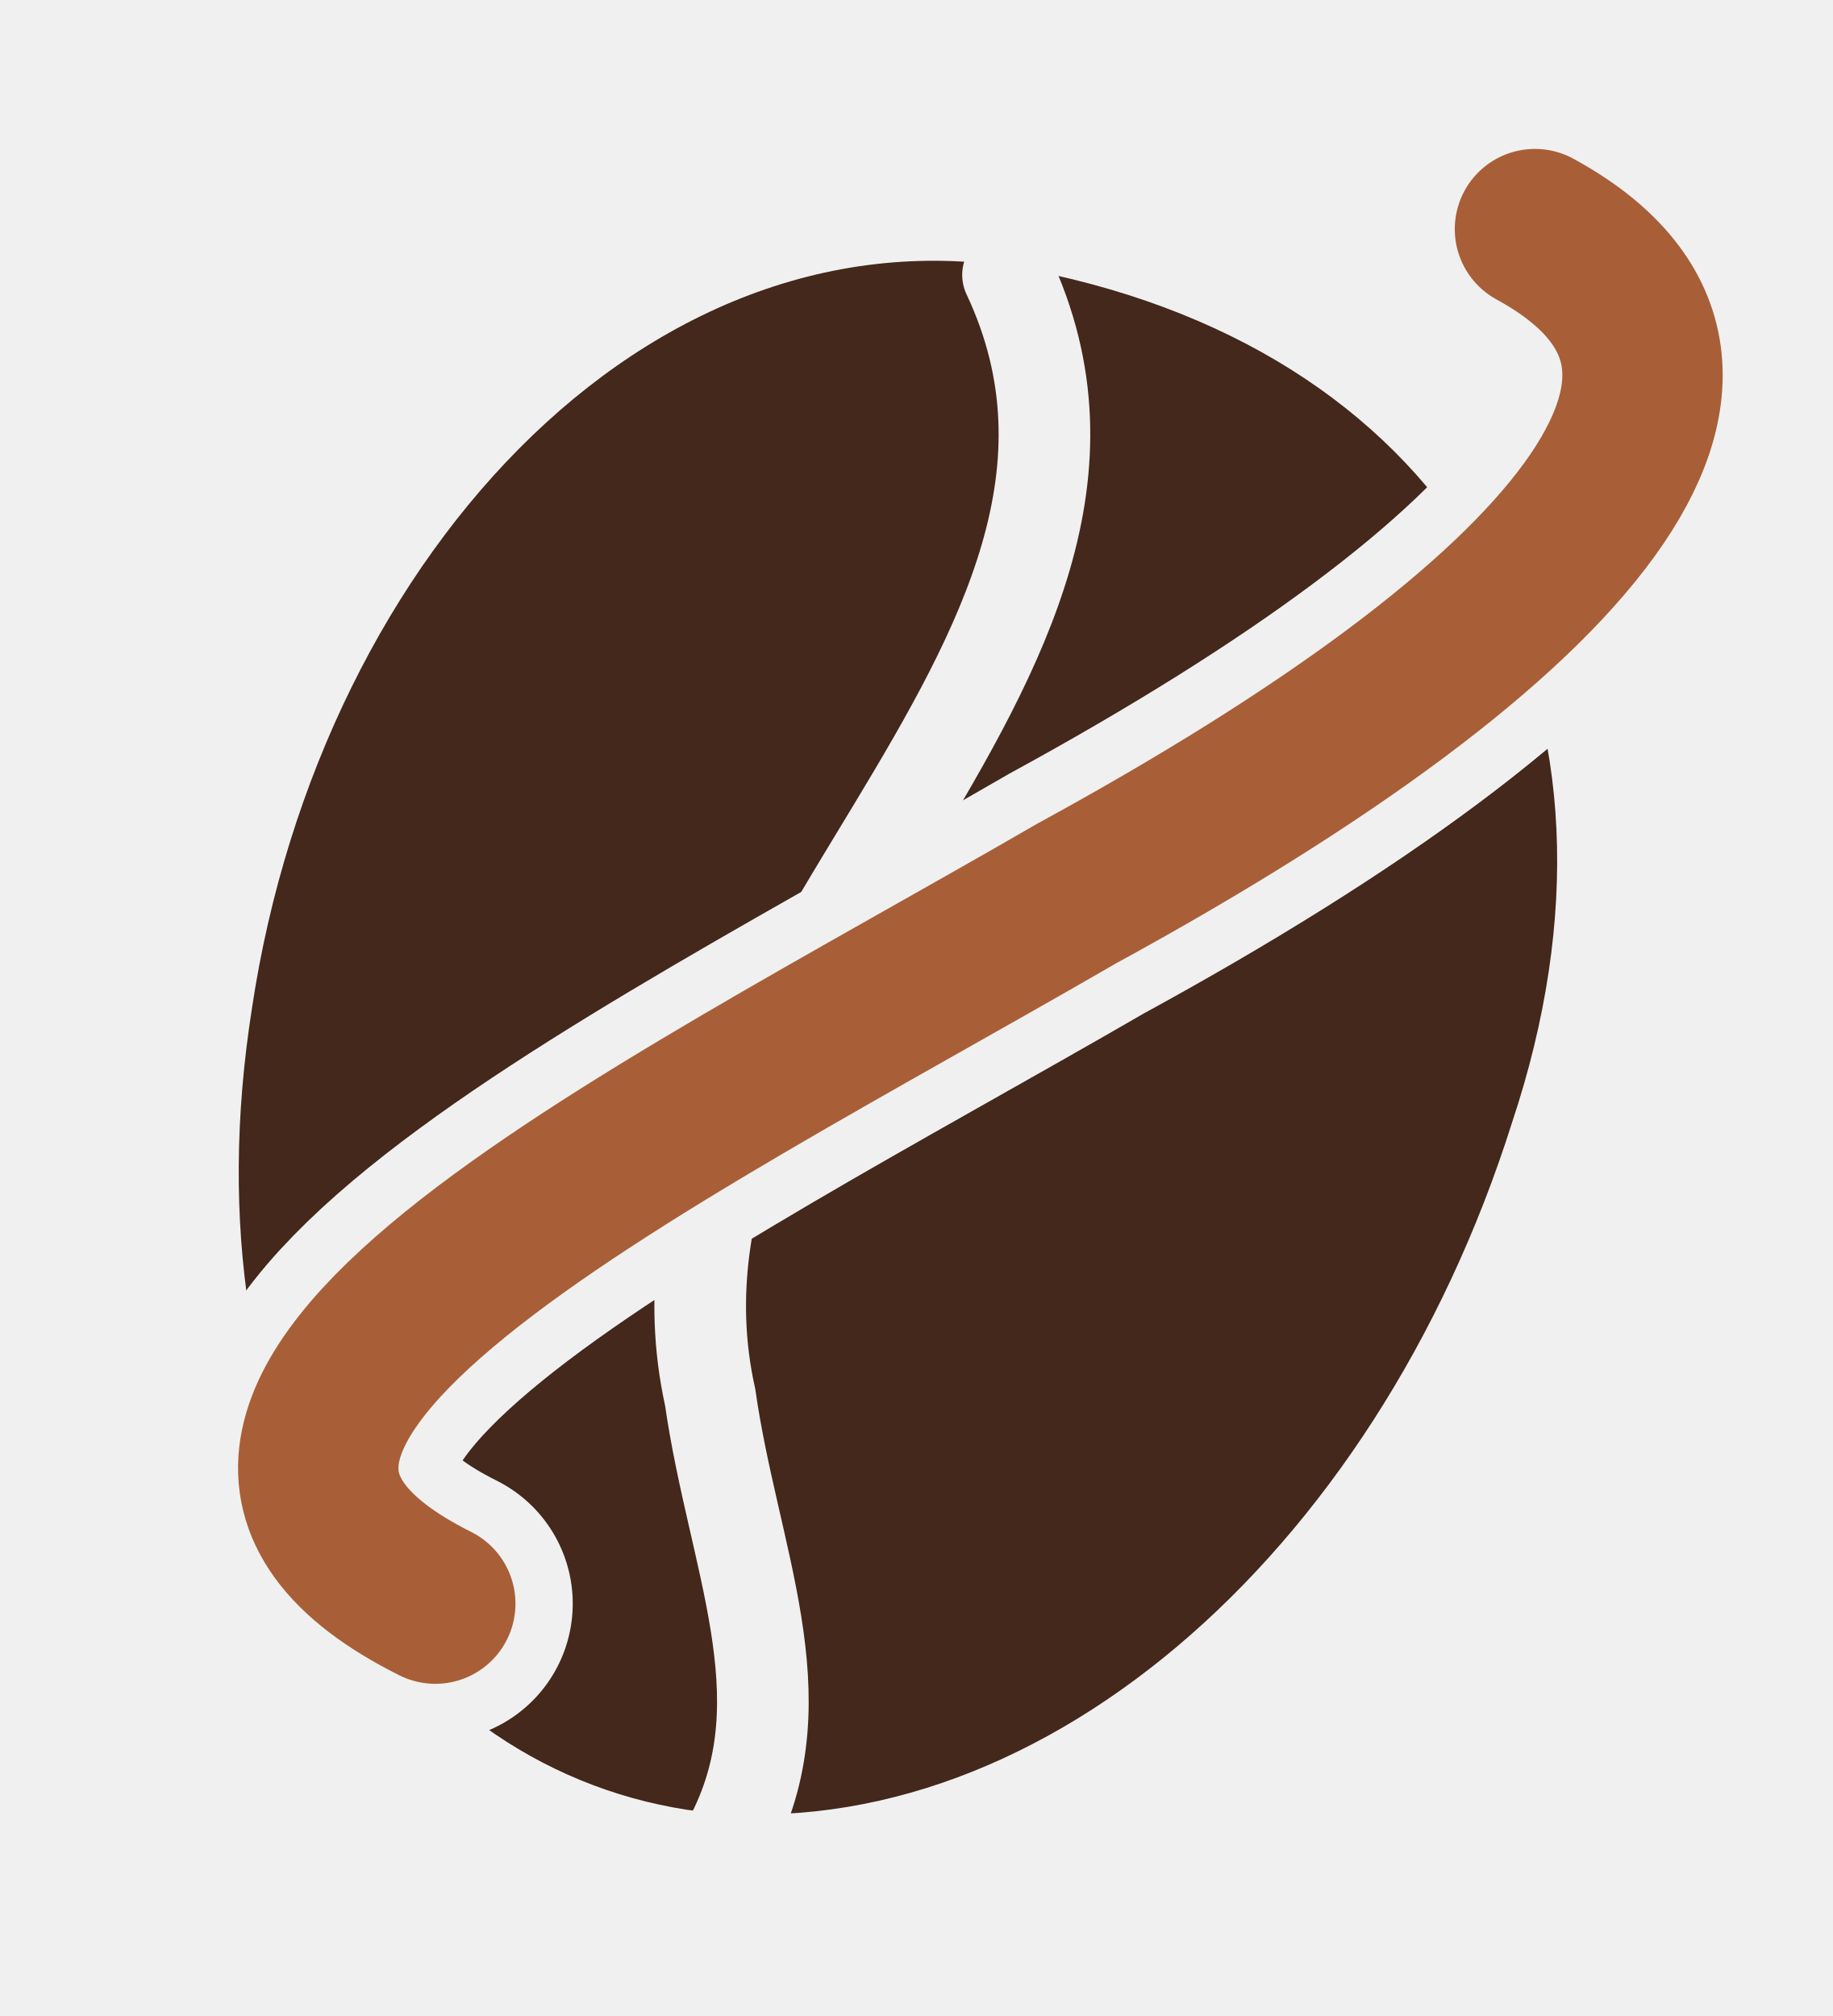
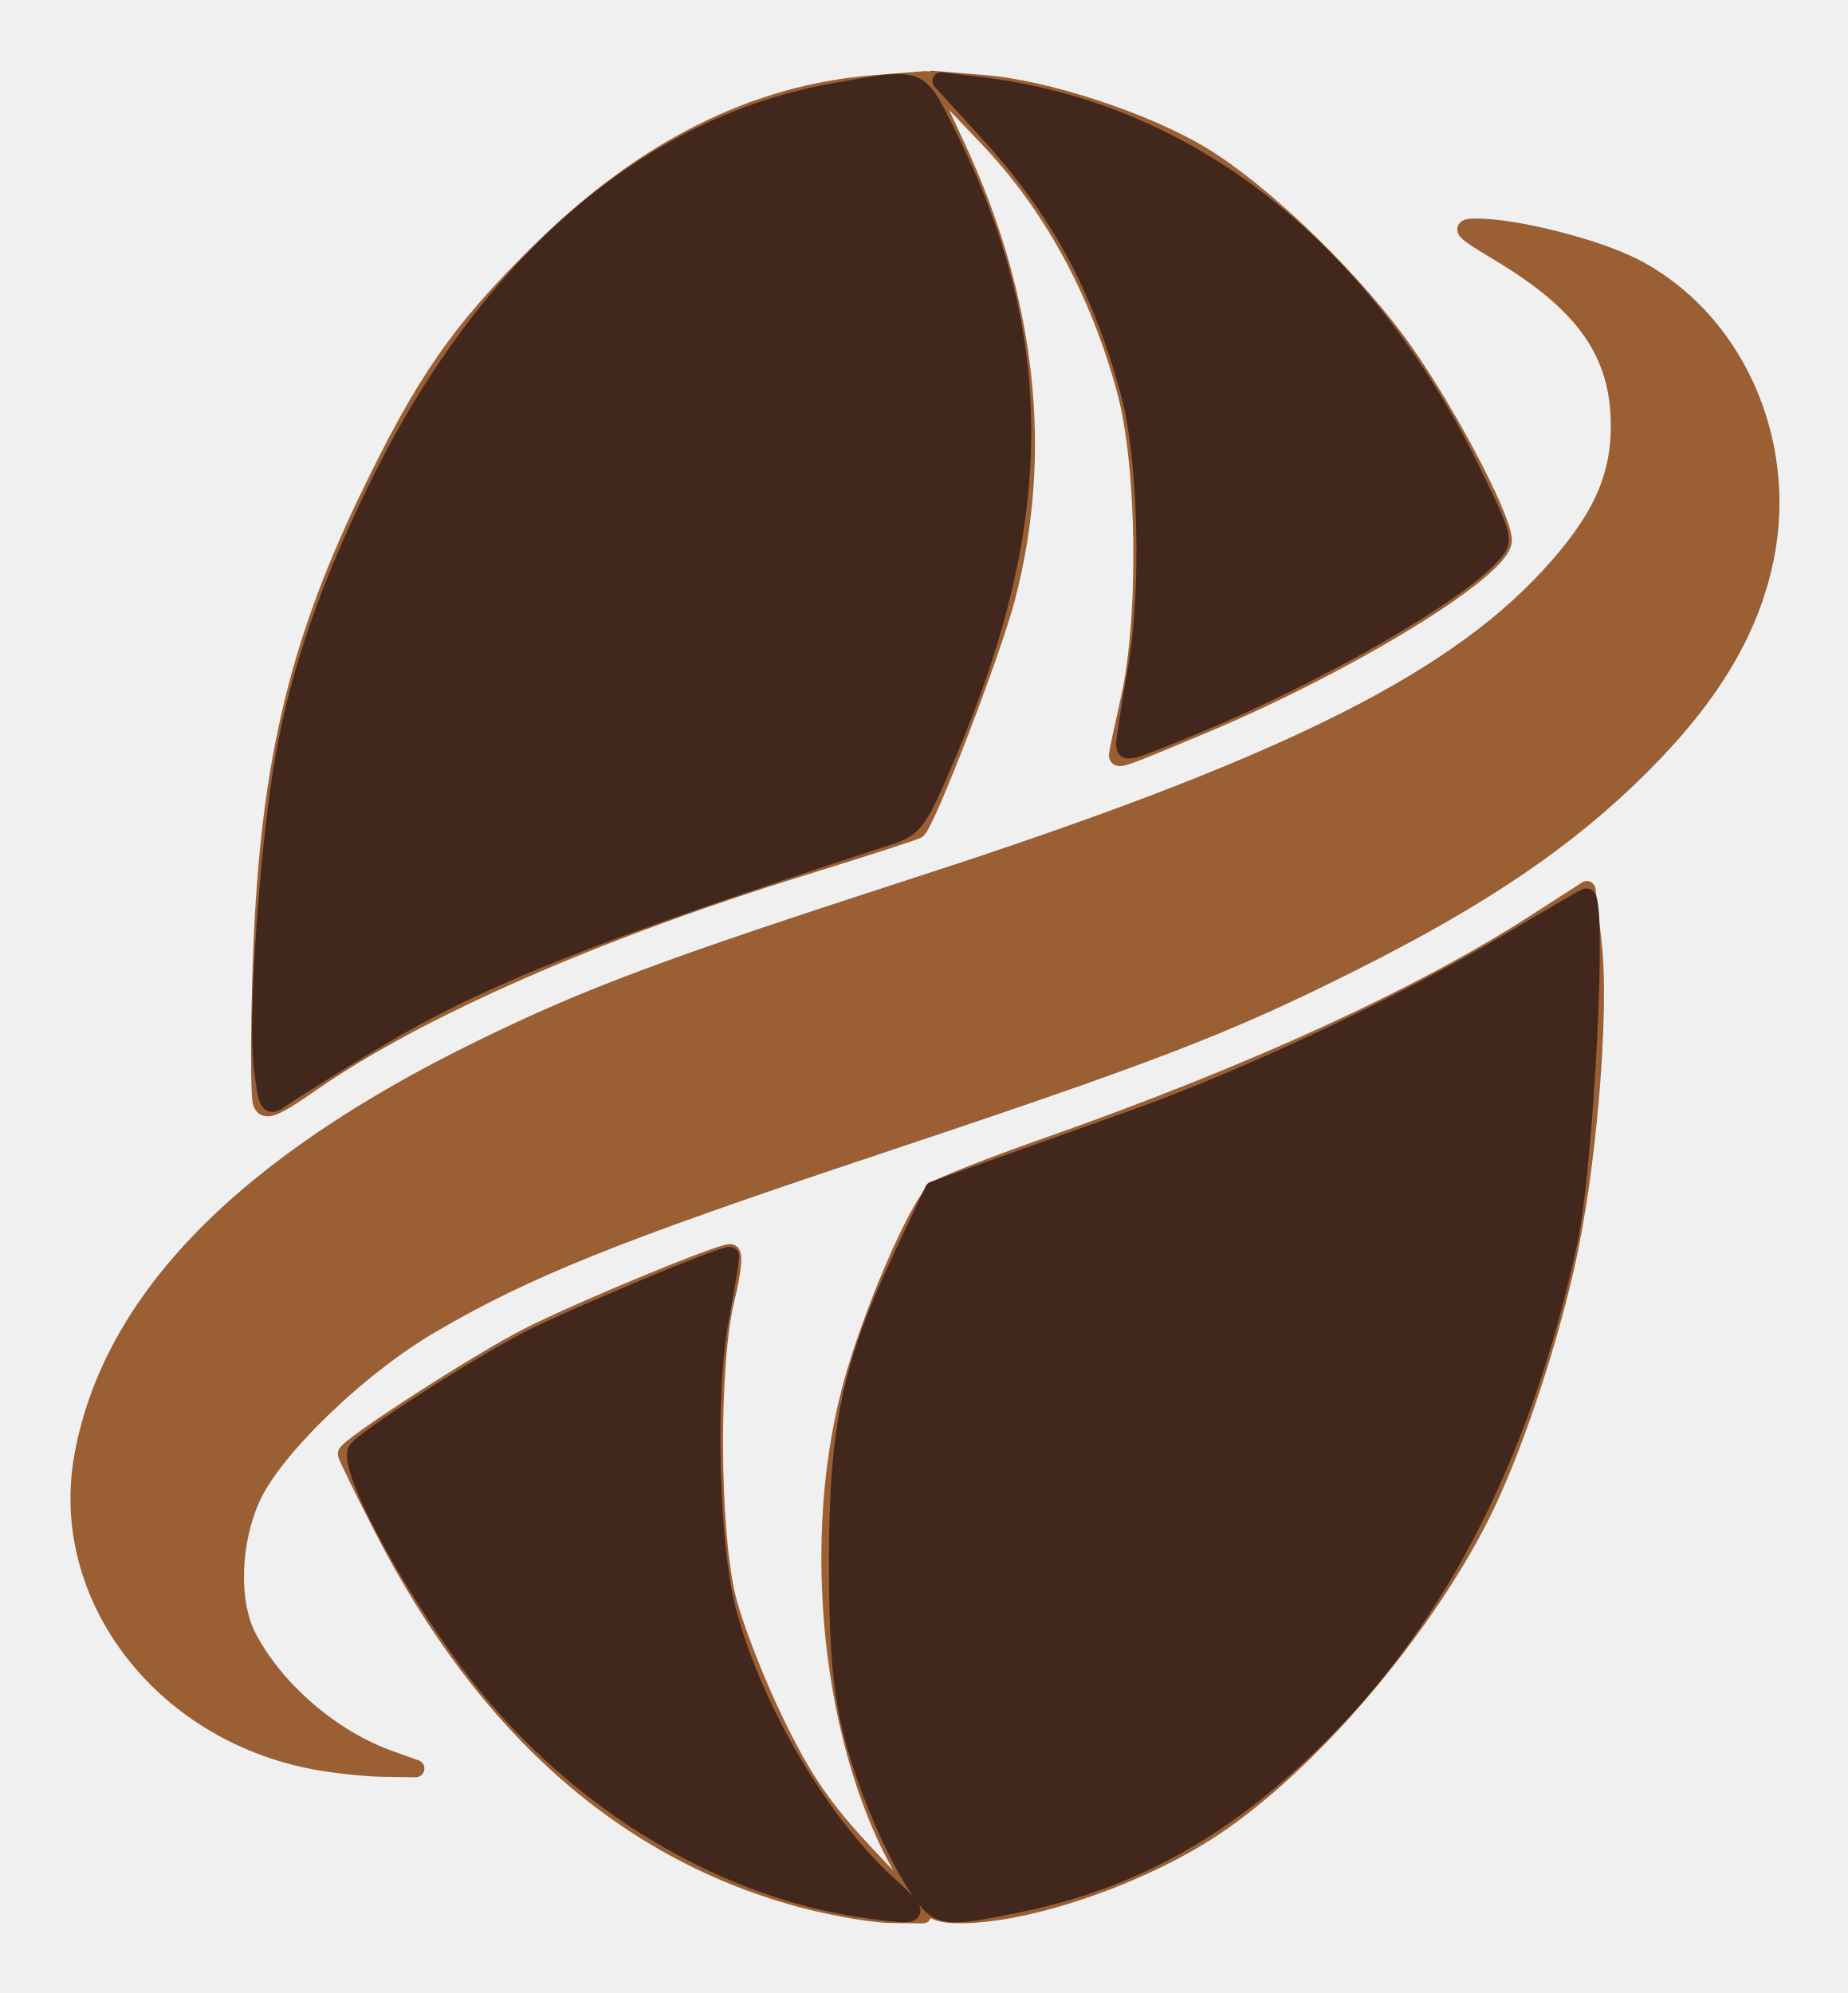
- <svg xmlns="http://www.w3.org/2000/svg" viewBox="0 0 80 88" shape-rendering="geometricPrecision">
-   <mask id="cut" maskUnits="userSpaceOnUse" x="0" y="0" width="80" height="88">
-     <rect width="80" height="88" fill="white" />
-     <path d="M44 12C52 29 27 43 31 61c1 7 4 13 1 19" fill="none" stroke="black" stroke-width="4" stroke-linecap="round" />
-     <path d="M19 70C3 62 28 50 47 39c22-12 31-23 20-29" fill="none" stroke="black" stroke-width="12" stroke-linecap="round" />
-   </mask>
-   <path d="M46 12C29 8 14 24 11 44c-3 19 6 33 19 35 15 2 30-11 36-30 6-18-2-33-20-37Z" fill="#43281b" mask="url(#cut)" />
-   <path d="M19 70C3 62 28 50 47 39c22-12 31-23 20-29" fill="none" stroke="#a85f37" stroke-width="7" stroke-linecap="round" />
+ <svg xmlns="http://www.w3.org/2000/svg" version="1.1" id="svg1" width="254" height="274" viewBox="379 341 254 274">
+   <defs id="defs1" />
+   <g id="g1">
+     <g id="g39" transform="translate(11.44134,-34.41486)">
+       <path fill="#9b5f34" stroke="#9b5f34" stroke-width="2.4" stroke-linejoin="round" paint-order="stroke fill" d="m 478.223,636.577 c -24.442,-6.399 -43.874,-23.486 -58.015,-51.015 -2.753,-5.36 -5.006,-9.98 -5.006,-10.267 0,-0.967 18.319,-12.785 25.147,-16.223 7.287,-3.67 26.036,-11.426 27.62,-11.426 0.557,0 0.303,2.645 -0.599,6.25 -2.221,8.875 -2.131,31.963 0.162,41.25 0.95,3.85 3.944,11.553 6.652,17.117 3.857,7.924 6.582,11.88 12.575,18.25 l 7.651,8.133 -4.354,-0.055 c -2.395,-0.03 -7.72,-0.936 -11.833,-2.013 z m 15.281,-1.189 c -11.157,-16.46 -15.028,-46.112 -9.001,-68.949 2.638,-9.993 9.259,-25.418 11.777,-27.433 0.782,-0.626 7.498,-3.276 14.923,-5.887 28.378,-9.982 51.48,-20.548 67.5,-30.872 l 7,-4.511 0.834,7.205 c 1.114,9.626 -0.72,31.46 -3.756,44.705 -2.74,11.954 -7.495,25.901 -11.616,34.071 -8.191,16.242 -23.718,34.334 -36.962,43.07 -9.961,6.571 -25.257,11.819 -34.5,11.837 -3.397,0.007 -4.332,-0.481 -6.198,-3.235 z M 410.713,617.47 c -21.112,-4.026 -35.276,-22.779 -31.721,-41.999 3.962,-21.421 22.056,-39.899 54.711,-55.87 14.76,-7.219 25.413,-11.196 60,-22.399 49.216,-15.941 72.943,-27.547 86.703,-42.409 7.054,-7.619 9.797,-13.448 9.797,-20.82 0,-9.923 -4.703,-16.719 -16.441,-23.762 -5.424,-3.254 -5.685,-3.563 -3,-3.547 5.28,0.031 16.094,2.773 21.26,5.391 13.893,7.04 21.518,23.848 18.198,40.113 -2.019,9.889 -7.411,18.932 -16.988,28.491 -10.141,10.122 -21.756,18.024 -39.795,27.074 -17.401,8.73 -27.195,12.498 -66.733,25.678 -34.572,11.525 -46.787,16.44 -59.912,24.112 -9.862,5.764 -21.42,16.884 -24.556,23.624 -2.851,6.129 -3.128,14.512 -0.637,19.31 3.772,7.267 11.545,13.971 19.487,16.81 l 3.618,1.293 -4.5,-0.068 c -2.475,-0.037 -6.745,-0.496 -9.49,-1.019 z m -7.18,-90.406 c -0.33,-0.859 -0.35,-9.293 -0.044,-18.741 0.867,-26.808 4.706,-43.661 14.655,-64.328 7.776,-16.153 12.581,-23.083 23.473,-33.85 14.395,-14.229 29.639,-21.895 46.131,-23.2 l 7.045,-0.557 4.288,9.229 c 9.747,20.979 12.072,42.09 6.83,62.029 -1.97,7.494 -10.699,30.224 -12.224,31.832 -0.173,0.183 -7.216,2.466 -15.649,5.073 -28.579,8.835 -53.092,19.604 -67.619,29.706 -5.116,3.558 -6.396,4.08 -6.885,2.808 z M 521.202,479.211 c 0,-0.239 0.739,-3.727 1.643,-7.75 2.5,-11.135 2.238,-32.058 -0.529,-42.315 -3.683,-13.65 -10.139,-25.498 -18.919,-34.722 l -7.694,-8.082 7.215,0.591 c 8.583,0.703 22.141,5.172 29.873,9.848 7.907,4.781 19.304,15.594 26.523,25.164 6.138,8.136 14.889,24.466 14.889,27.784 0,3.93 -21.176,16.925 -41.356,25.38 -11.127,4.662 -11.644,4.844 -11.644,4.103 z" id="path40" />
+       <path fill="#41271c" stroke="#41271c" stroke-width="2.4" stroke-linejoin="round" paint-order="stroke fill" d="m 486.702,637.931 c -19.648,-2.717 -39.39,-14.552 -53.02,-31.785 -8.973,-11.344 -18.558,-28.946 -17.073,-31.349 0.96,-1.553 16.73,-11.684 23.71,-15.232 6.449,-3.278 27.188,-11.926 27.613,-11.515 0.127,0.122 -0.488,4.019 -1.367,8.659 -1.949,10.295 -1.394,31.356 1.064,40.436 3.637,13.433 12.624,28.717 21.905,37.25 4.909,4.513 4.841,4.597 -2.833,3.535 z m 7.576,-2.178 c -3.652,-5.129 -7.986,-15.323 -9.804,-23.064 -1.304,-5.55 -1.766,-11.64 -1.748,-23.043 0.029,-18.142 1.843,-26.621 8.893,-41.56 l 4.276,-9.06 7.403,-2.647 c 4.072,-1.456 13.253,-4.729 20.403,-7.275 15.146,-5.392 37.2,-15.781 51.18,-24.109 5.401,-3.217 10.218,-6.019 10.704,-6.227 1.782,-0.762 -0.092,36.747 -2.366,47.378 -6.045,28.251 -17.518,51.059 -33.981,67.55 -12.902,12.925 -25.729,20.153 -41.574,23.425 -10.009,2.067 -11.013,1.965 -13.387,-1.369 z M 403.625,521.964 c -0.829,-6.535 0.889,-30.756 3.022,-42.607 2.153,-11.961 6.263,-23.737 13.12,-37.588 14.996,-30.295 36.909,-49.161 62.375,-53.704 12.045,-2.149 11.591,-2.306 15.42,5.331 14.011,27.944 14.09,53.135 0.269,85.646 -4.082,9.601 -4.49,10.167 -8.212,11.38 -41.91,13.654 -56.457,19.472 -71.531,28.607 -5.162,3.128 -10.362,6.378 -11.555,7.221 -2.136,1.51 -2.181,1.444 -2.908,-4.285 z m 118.577,-44.318 c 0,-0.55 0.722,-5.162 1.605,-10.25 1.932,-11.134 1.443,-29.268 -1.031,-38.189 -4.068,-14.668 -9.691,-24.981 -19.451,-35.675 l -6.379,-6.989 5.378,0.653 c 28.94,3.512 53.001,22.591 68.055,53.963 4.033,8.404 4.066,8.562 2.213,10.609 -5.01,5.536 -23.989,16.411 -40.747,23.348 -9.427,3.902 -9.643,3.959 -9.643,2.531 z" id="path39" />
+     </g>
+   </g>
</svg>
